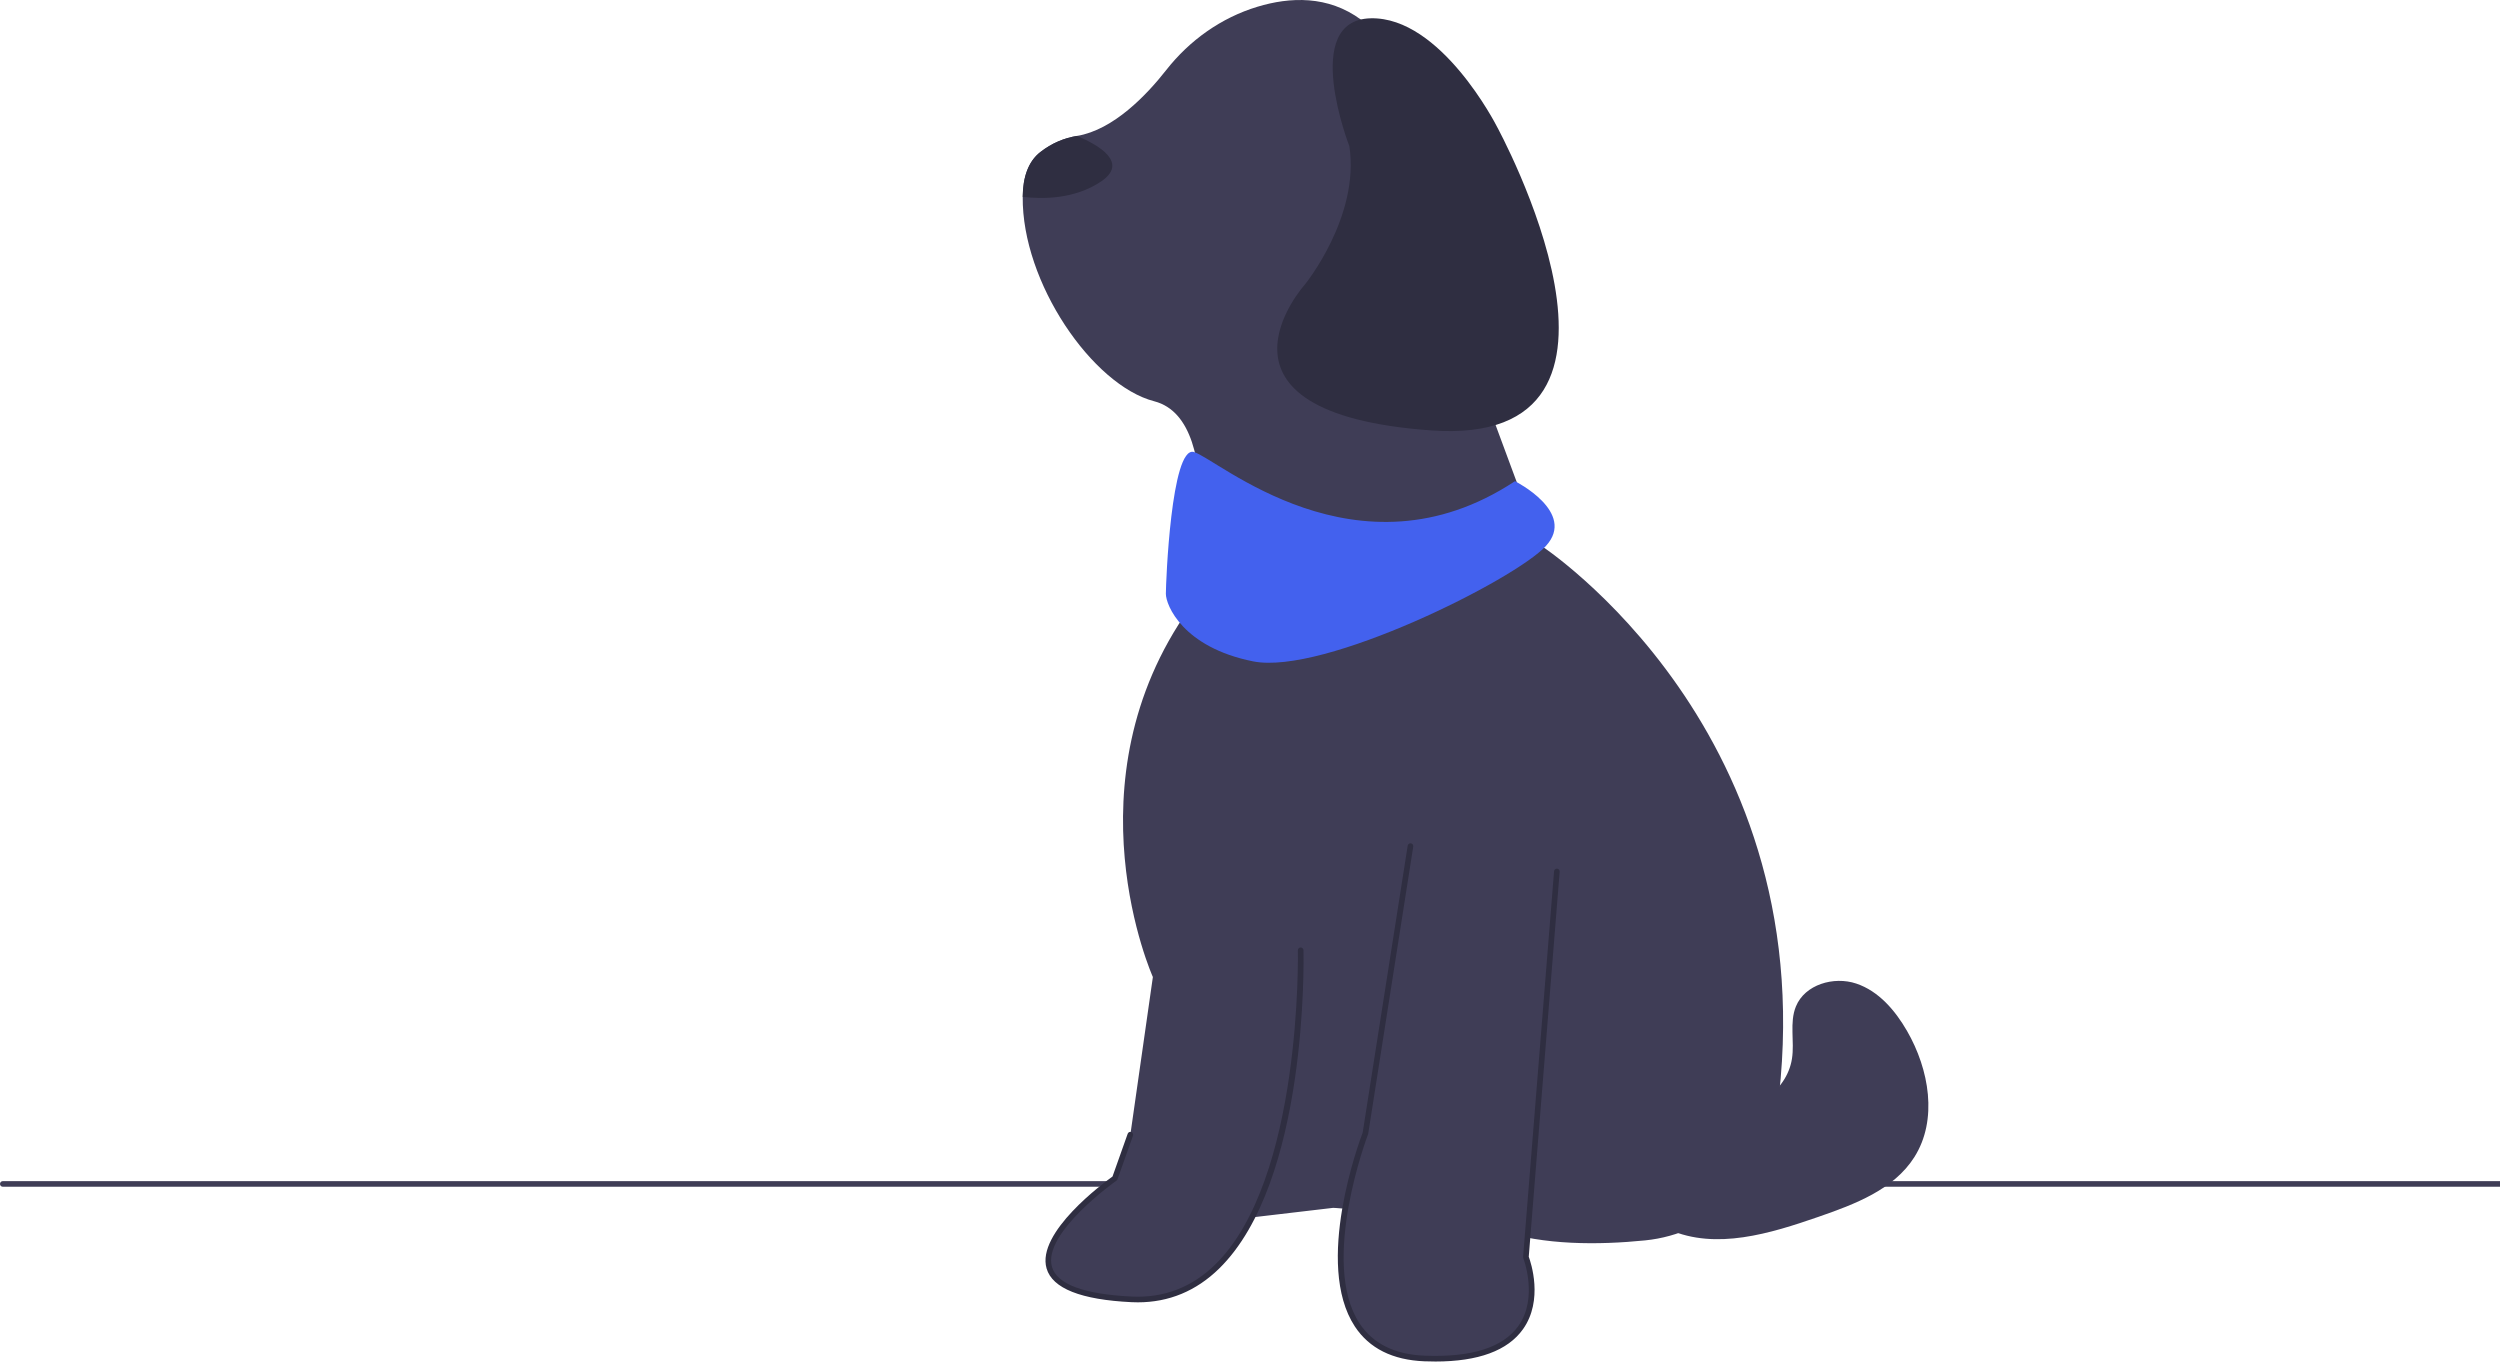
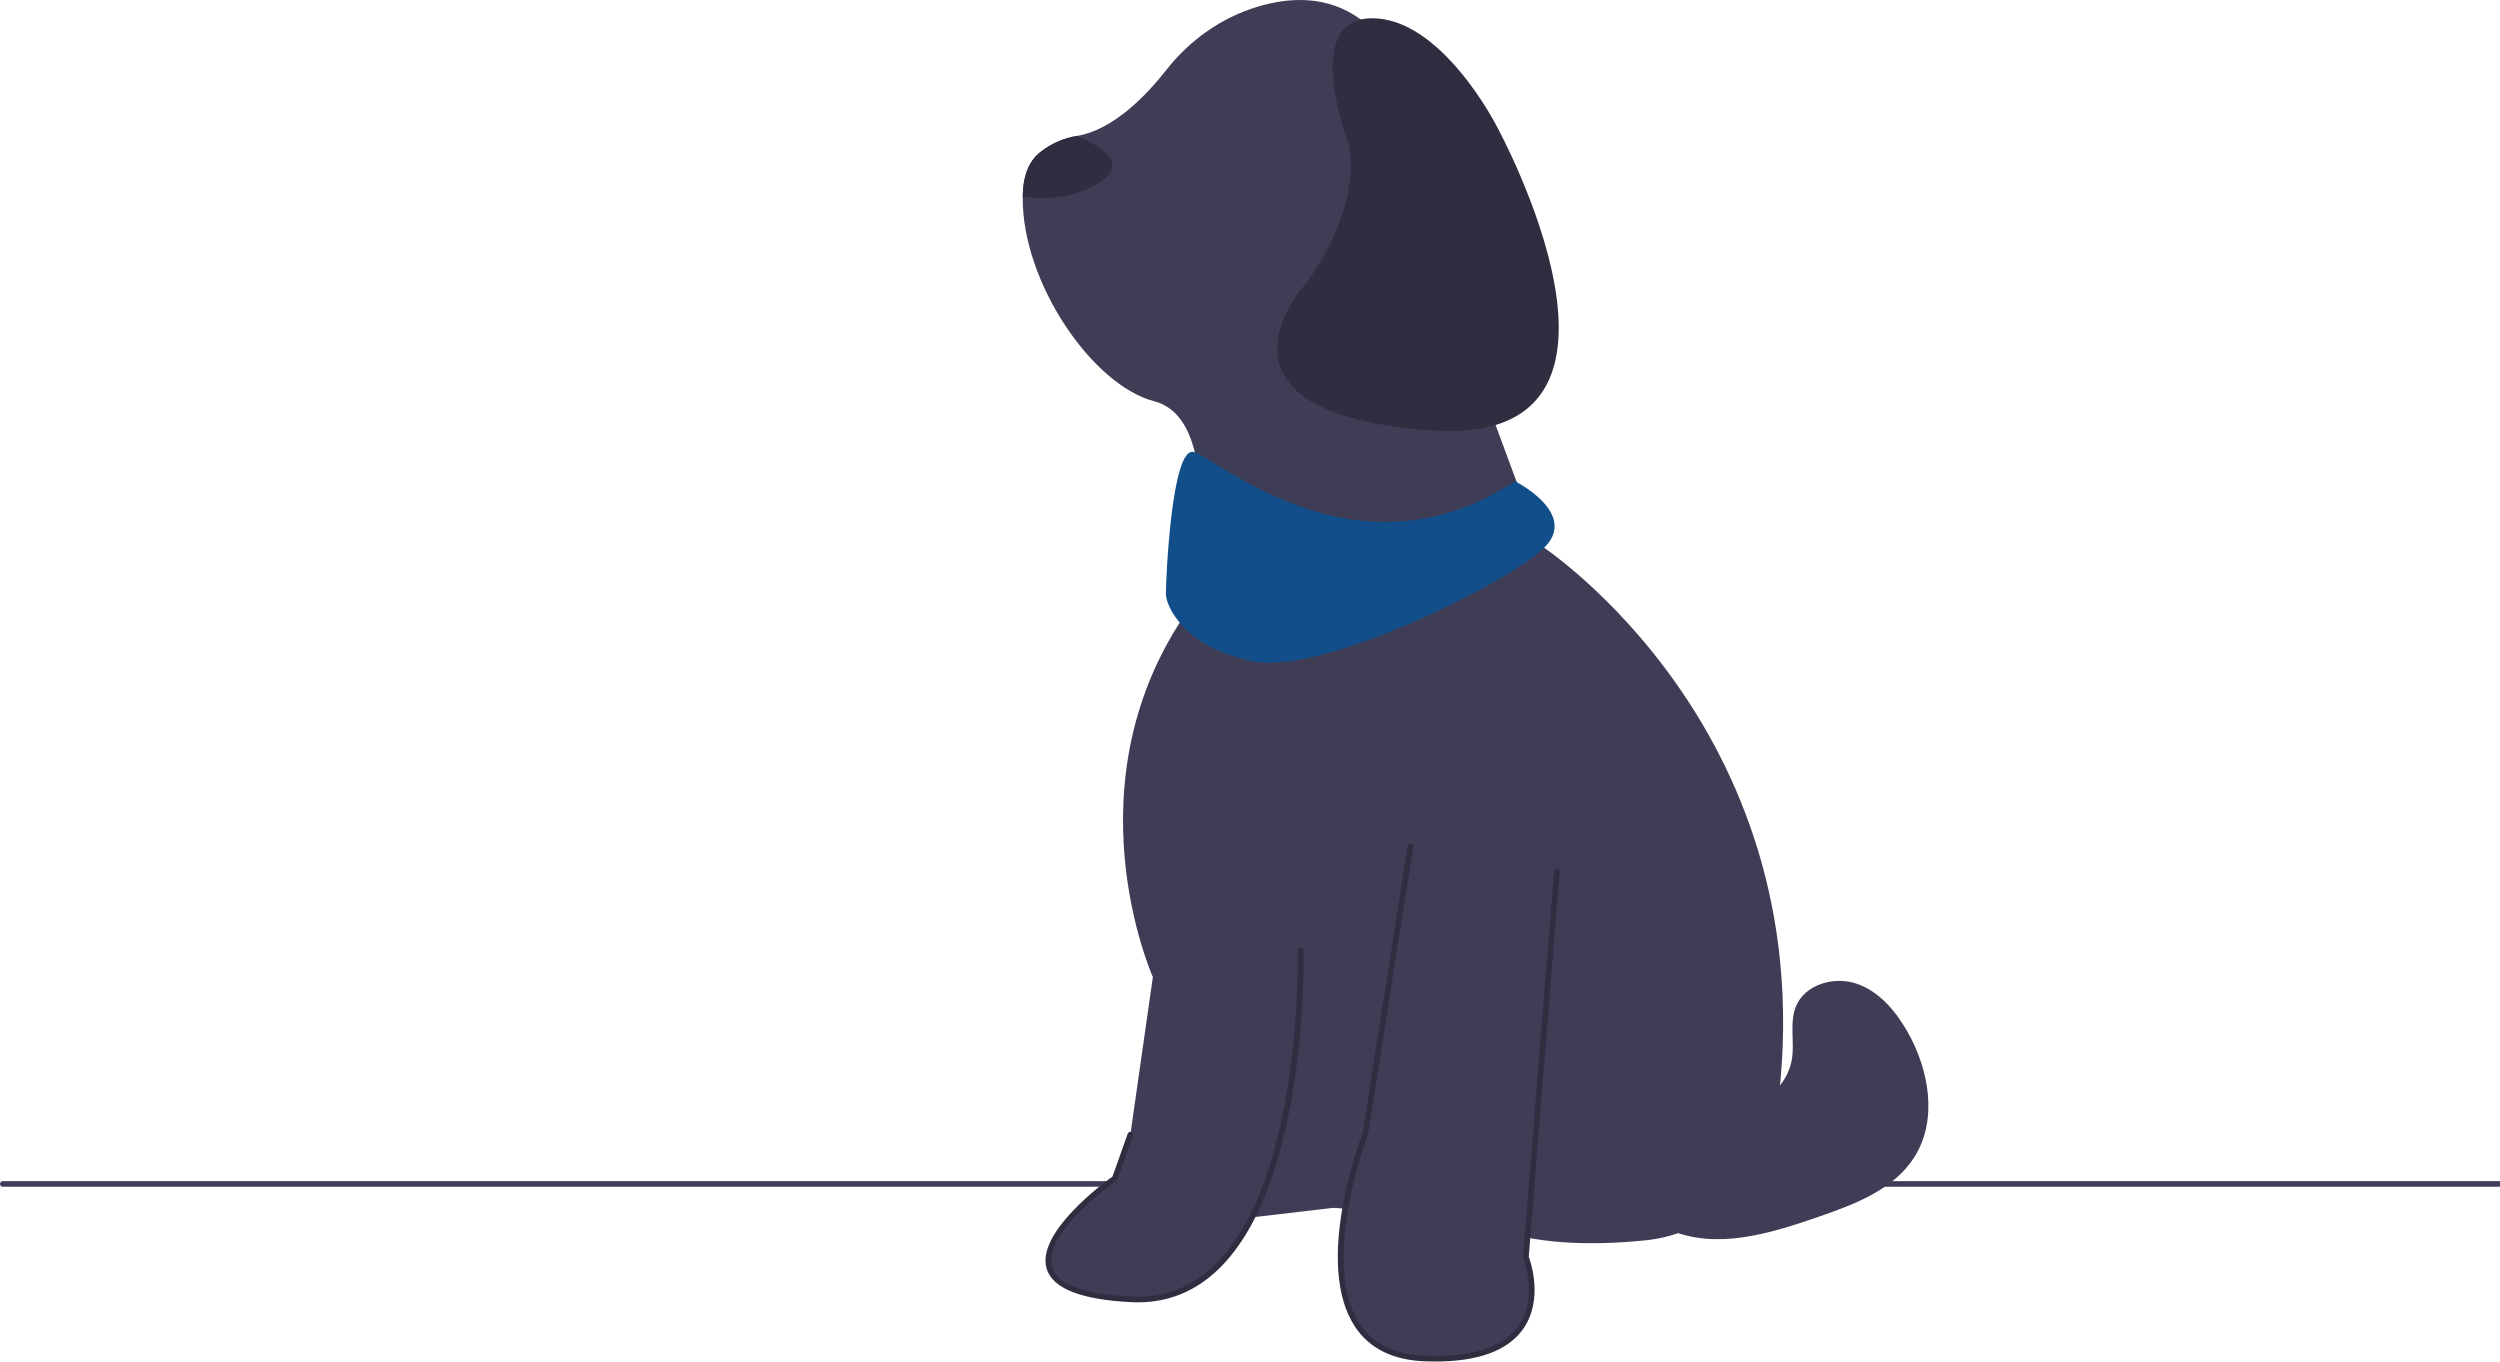
<svg xmlns="http://www.w3.org/2000/svg" width="888" height="483.611" viewBox="0 0 888 483.611">
  <path d="M1,421.535H888v-2H1c-.552,0-1,.448-1,1H0c0,.552,.448,1,1,1Z" fill="#3f3d56" />
  <path d="M406,438.535c5,24,33.5-5.5,33.5-5.5l34-4s21.5,.5,35.5,11.5,23.5-3.5,23.5-3.5c15.773,5.258,35.097,5.236,51.833,3.553,24.116-2.426,43.446-21.04,46.76-45.05,18.697-135.441-84.093-202.002-84.093-202.002l-30-81s9.5-23.5,12.5-44.5-19-41-46-61c-11.812-8.75-25.348-8.121-36.837-4.645-12.889,3.899-24.132,11.918-32.44,22.516-6.883,8.78-18.687,21.215-31.663,23.369-4.49,.74-8.92,2.52-13.06,5.76-4.28,3.35-6.17,8.94-6.23,15.89-.32,30.36,24.75,66.91,46.73,72.61,27,7,12.5,73.5,12.5,73.5-44,62-13,131-13,131l-8,56s-.5,11.5,4.5,35.5l0-0Z" fill="#3f3d56" />
  <path d="M553,309.535l-11,137s15,38-36,36-21-80-21-80l16-102" fill="#3f3d56" />
  <path d="M509.795,483.611c-1.247,0-2.523-.025-3.834-.077-11.29-.442-19.604-4.601-24.711-12.358-14.603-22.182,1.639-65.906,2.778-68.899l15.983-101.896c.086-.546,.594-.913,1.144-.833,.545,.086,.918,.598,.833,1.144l-16,102c-.012,.069-.029,.138-.055,.204-.175,.452-17.252,45.556-3.012,67.184,4.732,7.187,12.51,11.042,23.117,11.458,16.652,.649,27.853-2.903,33.298-10.568,7.124-10.028,1.787-23.927,1.732-24.066-.056-.142-.078-.295-.066-.446l11-137c.044-.55,.517-.951,1.077-.917,.551,.045,.961,.526,.917,1.077l-10.982,136.775c.727,1.961,5.282,15.404-2.039,25.724-5.417,7.636-15.898,11.497-31.181,11.497Z" fill="#2f2e41" />
  <path d="M462,337.535s3,127-60,124-6-43-6-43l5.5-15.5" fill="#3f3d56" />
  <path d="M404.162,462.587c-.731,0-1.467-.018-2.21-.053-17.988-.856-28.152-4.887-30.208-11.979-3.704-12.779,20.439-30.521,23.419-32.653l5.395-15.201c.185-.521,.756-.793,1.276-.608s.793,.756,.608,1.276l-5.5,15.5c-.069,.196-.198,.365-.368,.484-.264,.186-26.377,18.685-22.909,30.646,1.792,6.181,11.341,9.726,28.382,10.537,11.349,.546,21.297-3.271,29.551-11.329,30.952-30.216,29.421-110.838,29.401-111.648-.013-.552,.424-1.01,.977-1.023,.522,.001,1.01,.425,1.023,.977,.079,3.346,1.572,82.298-30.003,113.125-8.128,7.936-17.82,11.95-28.835,11.95Z" fill="#2f2e41" />
  <path d="M363.27,69.925c7.18,.86,18.42,.82,27.73-5.39,9.97-6.65-.38-12.85-8.44-16.26-4.49,.74-8.92,2.52-13.06,5.76-4.28,3.35-6.17,8.94-6.23,15.89Z" fill="#2f2e41" />
  <path d="M479.298,51.944s-17.45-44.816,7.542-45.444,44.733,38.21,44.733,38.21c0,0,62.728,114.342-23.214,108.176-85.942-6.166-44.874-51.811-44.874-51.811,0,0,19.602-24.099,15.813-49.132h-0v-0h0Z" fill="#2f2e41" />
  <path d="M575.039,386.851c11.068,4.924,22.632,9.948,34.736,9.467s24.842-8.276,26.728-20.241c.974-6.177-.957-12.804,1.408-18.593,3.182-7.789,13.447-10.792,21.426-8.123s13.841,9.552,18.044,16.841c7.863,13.637,11.014,31.535,2.583,44.828-7.309,11.524-21.171,16.731-34.065,21.197-17.175,5.949-36.351,11.854-52.994,4.546-16.738-7.35-25.856-28.584-19.658-45.782" fill="#3f3d56" />
-   <path d="M538.114,170.921s22,11,11,23-79,46-104,41-31-20-31-24,1.886-52.387,9.886-50.387,58.114,47.387,114.114,10.387Z" fill="#4361ee" />
+   <path d="M538.114,170.921s22,11,11,23-79,46-104,41-31-20-31-24,1.886-52.387,9.886-50.387,58.114,47.387,114.114,10.387Z" fill="#124f8a" />
</svg>
